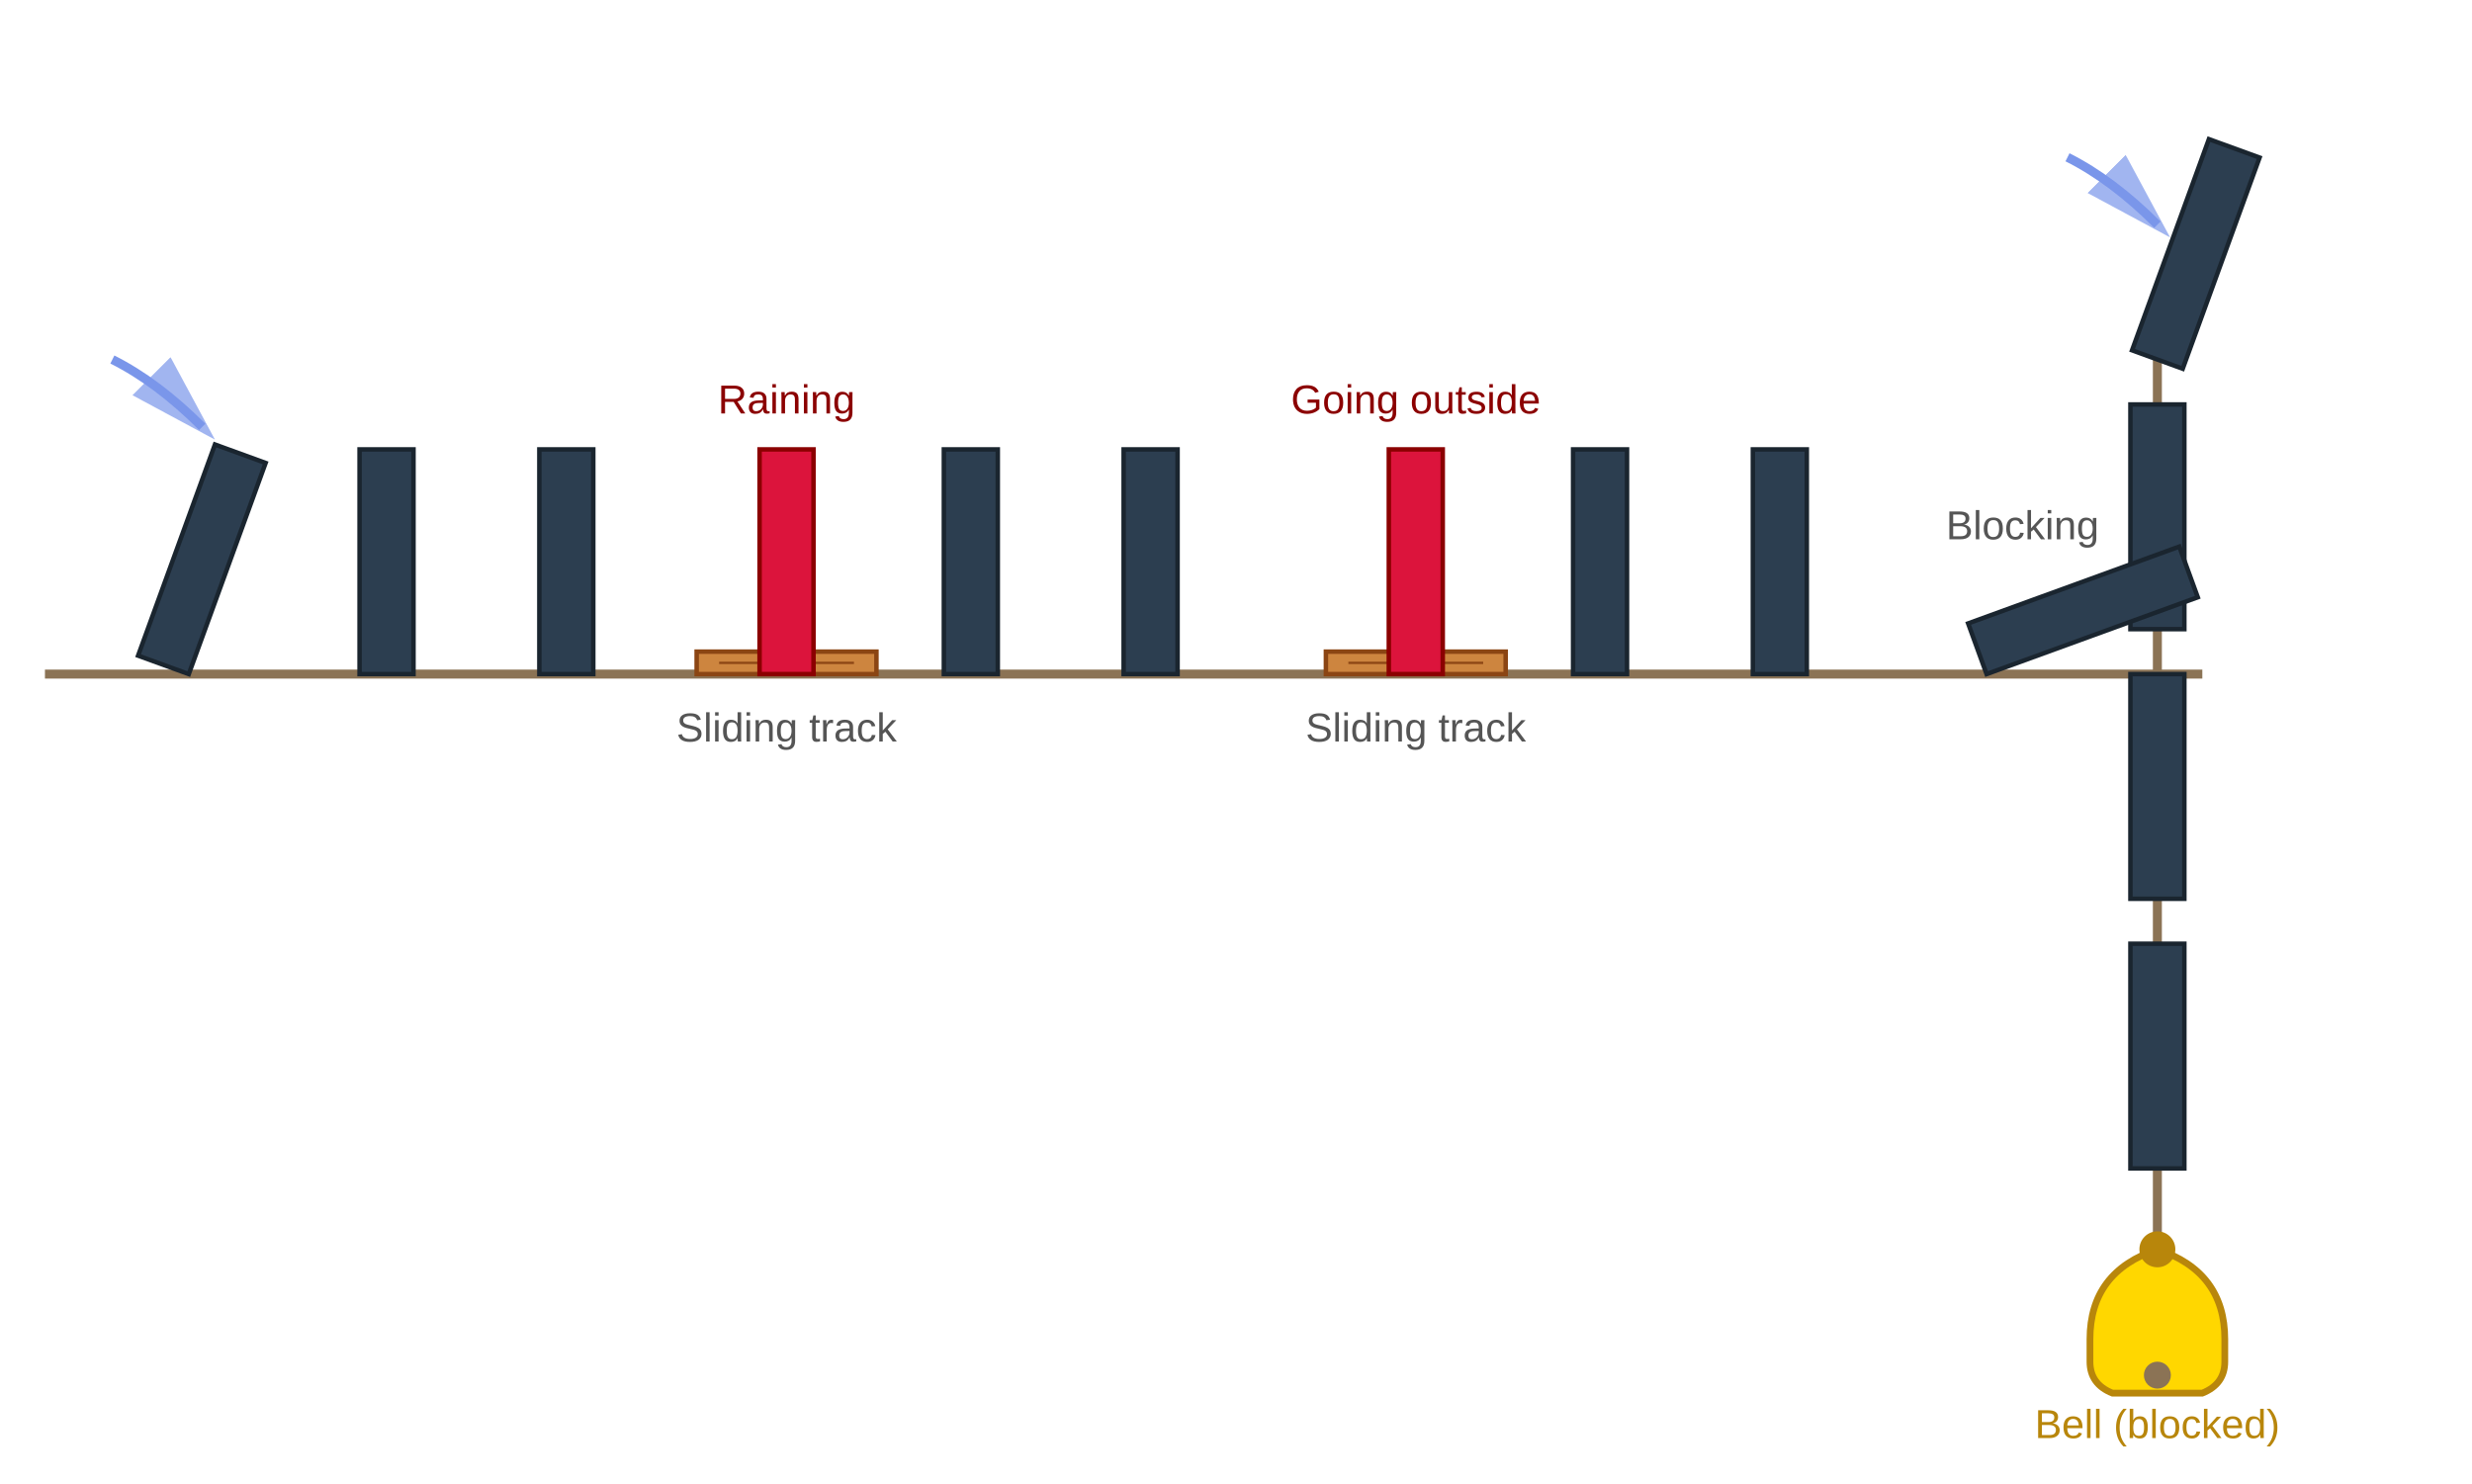
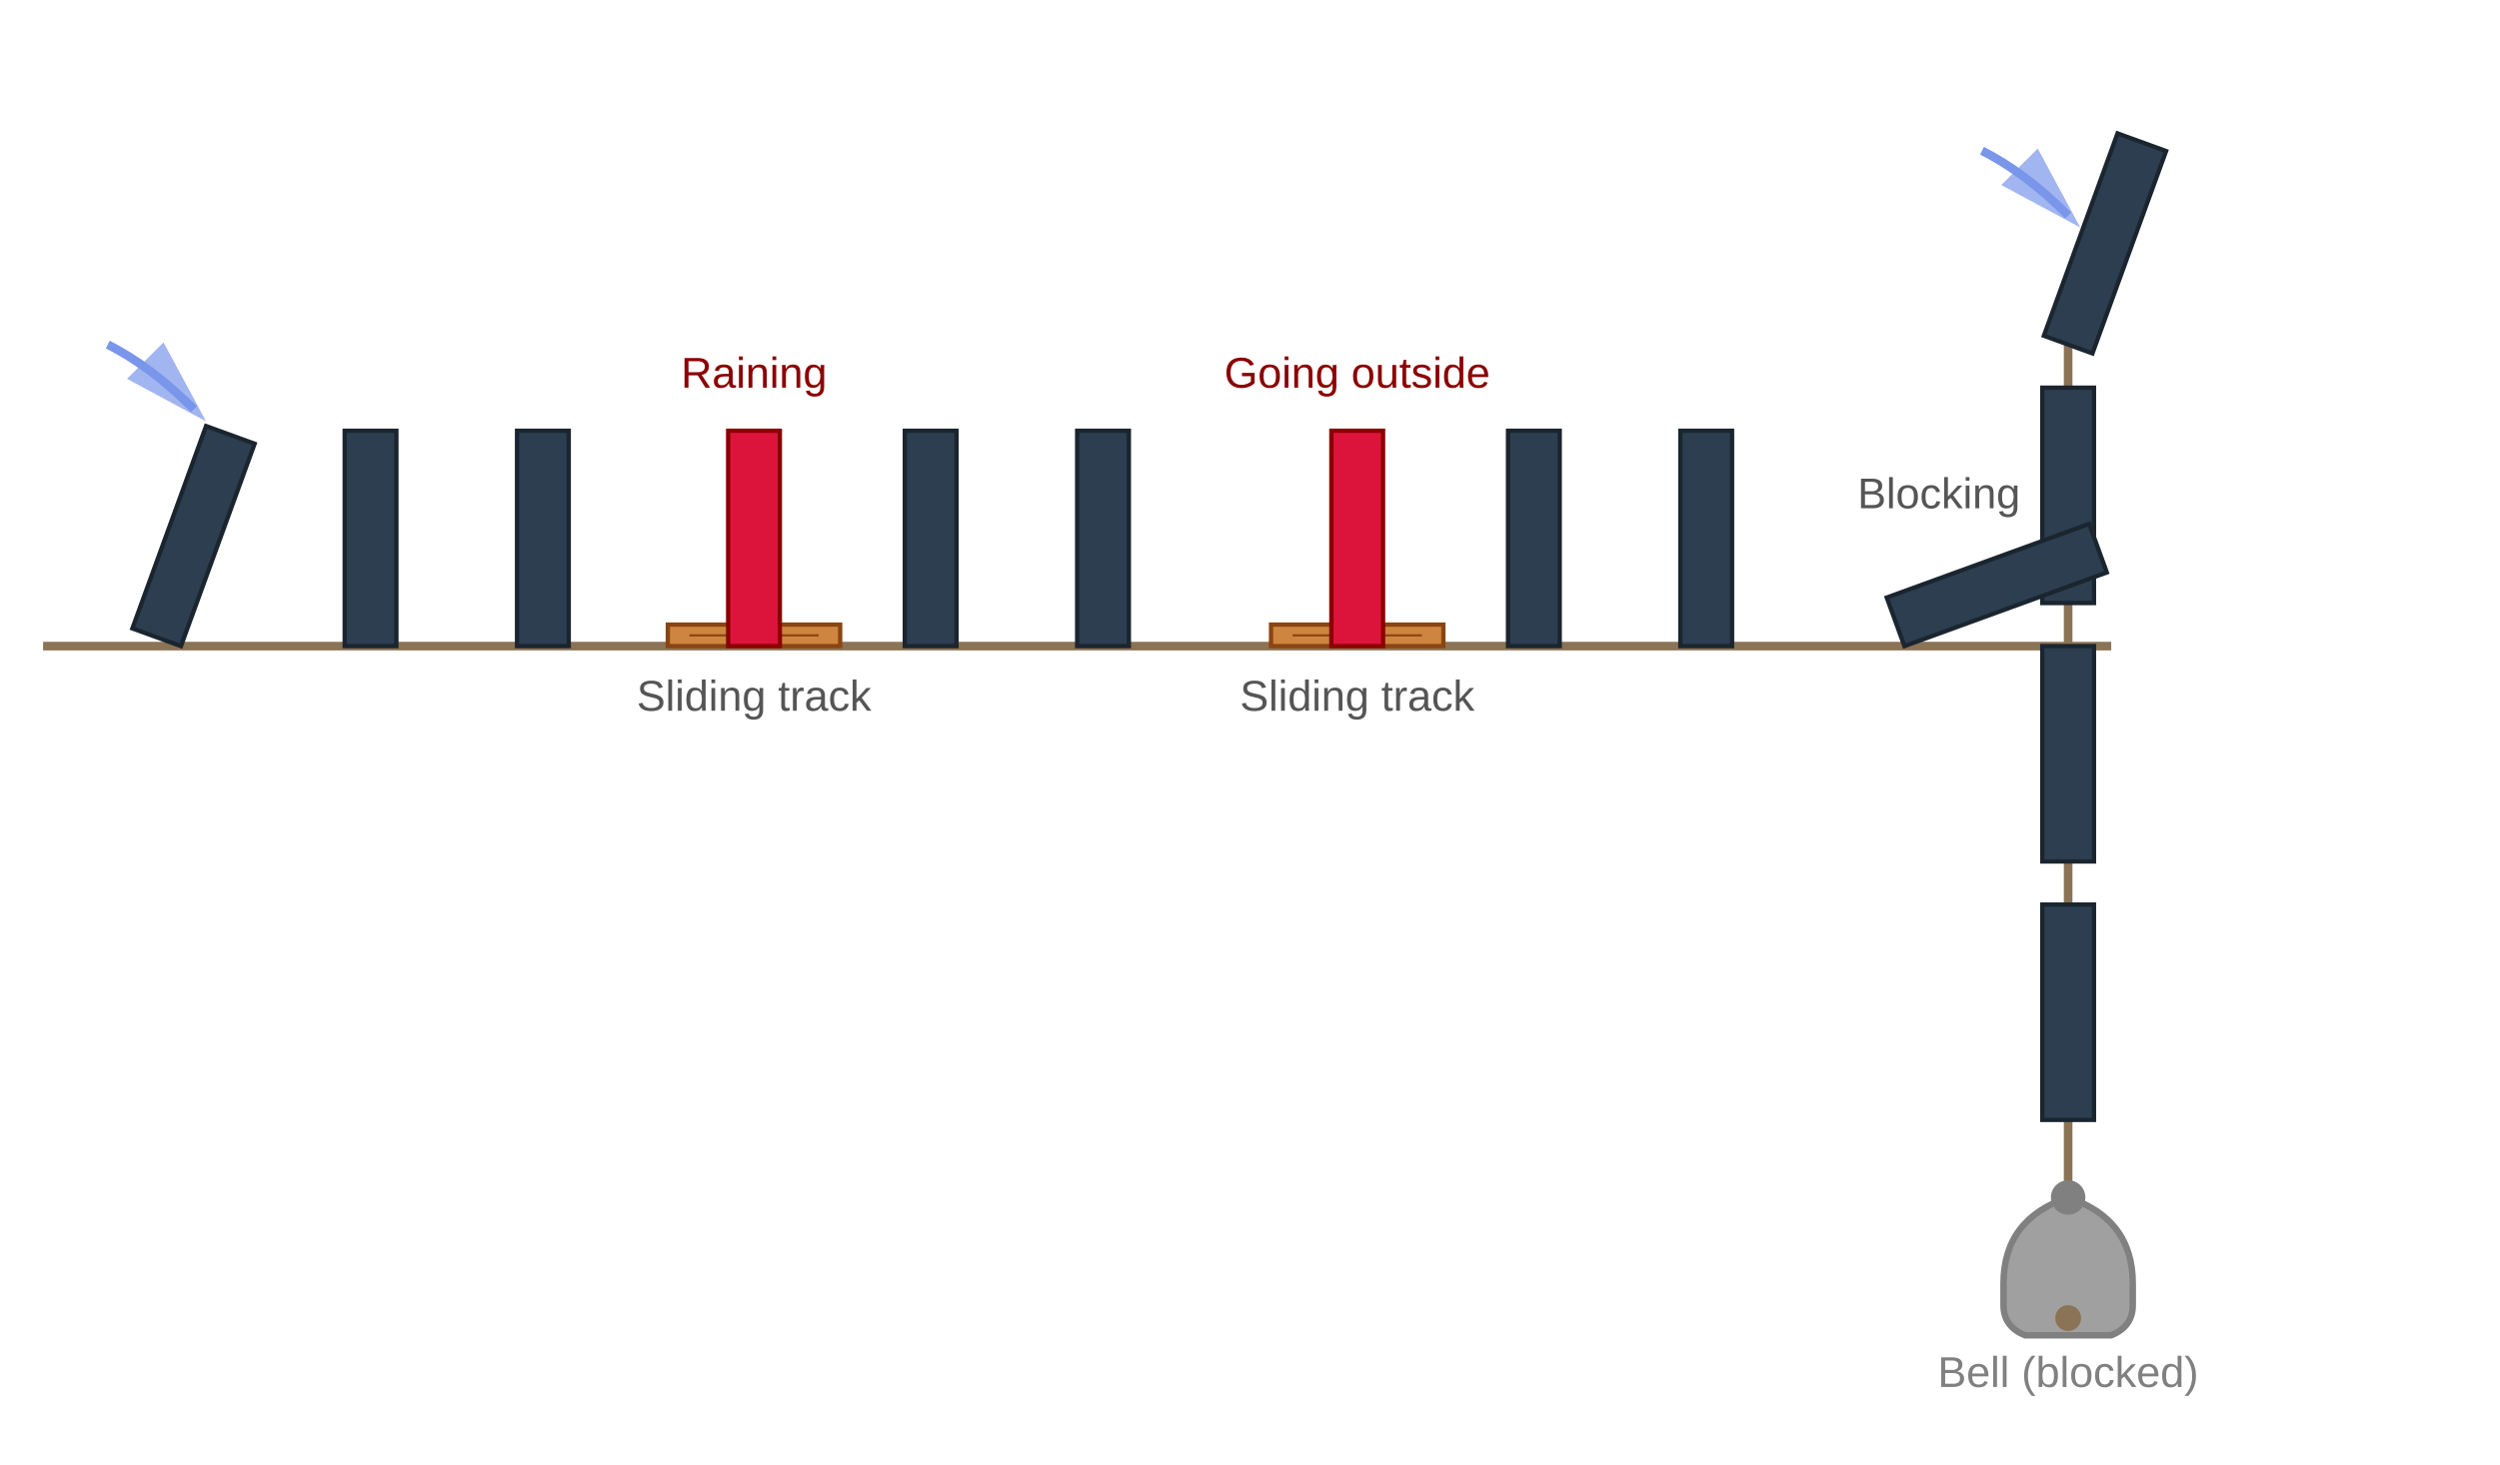
- <svg xmlns="http://www.w3.org/2000/svg" viewBox="0 0 550 330">
+ <svg xmlns="http://www.w3.org/2000/svg" viewBox="0 0 580 340">
  <line x1="10" y1="150" x2="490" y2="150" stroke="#8B7355" stroke-width="2" />
  <line x1="480" y1="80" x2="480" y2="310" stroke="#8B7355" stroke-width="2" />
  <rect x="30" y="100" width="12" height="50" fill="#2C3E50" stroke="#1A252F" stroke-width="1" transform="rotate(20 42 150)" />
  <rect x="80" y="100" width="12" height="50" fill="#2C3E50" stroke="#1A252F" stroke-width="1" />
  <rect x="120" y="100" width="12" height="50" fill="#2C3E50" stroke="#1A252F" stroke-width="1" />
  <rect x="155" y="145" width="40" height="5" fill="#CD853F" stroke="#8B4513" stroke-width="1" />
  <line x1="160" y1="147.5" x2="190" y2="147.5" stroke="#8B4513" stroke-width="0.5" />
  <rect x="169" y="100" width="12" height="50" fill="#DC143C" stroke="#8B0000" stroke-width="1" />
  <rect x="210" y="100" width="12" height="50" fill="#2C3E50" stroke="#1A252F" stroke-width="1" />
  <rect x="250" y="100" width="12" height="50" fill="#2C3E50" stroke="#1A252F" stroke-width="1" />
  <rect x="295" y="145" width="40" height="5" fill="#CD853F" stroke="#8B4513" stroke-width="1" />
  <line x1="300" y1="147.5" x2="330" y2="147.5" stroke="#8B4513" stroke-width="0.5" />
  <rect x="309" y="100" width="12" height="50" fill="#DC143C" stroke="#8B0000" stroke-width="1" />
  <rect x="350" y="100" width="12" height="50" fill="#2C3E50" stroke="#1A252F" stroke-width="1" />
  <rect x="390" y="100" width="12" height="50" fill="#2C3E50" stroke="#1A252F" stroke-width="1" />
  <rect x="474" y="30" width="12" height="50" fill="#2C3E50" stroke="#1A252F" stroke-width="1" transform="rotate(20 480 80)" />
  <rect x="474" y="90" width="12" height="50" fill="#2C3E50" stroke="#1A252F" stroke-width="1" />
  <rect x="474" y="150" width="12" height="50" fill="#2C3E50" stroke="#1A252F" stroke-width="1" />
  <rect x="474" y="210" width="12" height="50" fill="#2C3E50" stroke="#1A252F" stroke-width="1" />
  <g transform="translate(480, 278)">
-     <path d="M 0 0 Q -15 5 -15 20 L -15 25 Q -15 30 -10 32 L 10 32 Q 15 30 15 25 L 15 20 Q 15 5 0 0" fill="#FFD700" stroke="#B8860B" stroke-width="1.5" />
+     <path d="M 0 0 Q -15 5 -15 20 L -15 25 Q -15 30 -10 32 L 10 32 Q 15 30 15 25 L 15 20 Q 15 5 0 0" fill="#A0A0A0" stroke="#808080" stroke-width="1.5" />
    <circle cx="0" cy="28" r="3" fill="#8B7355" />
-     <circle cx="0" cy="0" r="4" fill="#B8860B" />
+     <circle cx="0" cy="0" r="4" fill="#808080" />
  </g>
  <rect x="430" y="100" width="12" height="50" fill="#2C3E50" stroke="#1A252F" stroke-width="1" transform="rotate(70 442 150)" />
-   <path d="M 25 80 Q 35 85 45 95" stroke="#4169E1" stroke-width="2" fill="none" marker-end="url(#arrowhead)" opacity="0.7" />
-   <path d="M 460 35 Q 470 40 480 50" stroke="#4169E1" stroke-width="2" fill="none" marker-end="url(#arrowhead2)" opacity="0.7" />
+   <path d="M 25 80 Q 35 85 45 95" stroke="#4169E1" stroke-width="2" fill="none" marker-end="url(#arrowhead-inverted1)" opacity="0.7" />
+   <path d="M 460 35 Q 470 40 480 50" stroke="#4169E1" stroke-width="2" fill="none" marker-end="url(#arrowhead-inverted2)" opacity="0.7" />
  <defs>
-     <marker id="arrowhead" markerWidth="10" markerHeight="10" refX="8" refY="3" orient="auto">
+     <marker id="arrowhead-inverted1" markerWidth="10" markerHeight="10" refX="8" refY="3" orient="auto">
      <polygon points="0 0, 10 3, 0 6" fill="#4169E1" opacity="0.7" />
    </marker>
-     <marker id="arrowhead2" markerWidth="10" markerHeight="10" refX="8" refY="3" orient="auto">
+     <marker id="arrowhead-inverted2" markerWidth="10" markerHeight="10" refX="8" refY="3" orient="auto">
      <polygon points="0 0, 10 3, 0 6" fill="#4169E1" opacity="0.7" />
    </marker>
  </defs>
-   <text x="175" y="92" text-anchor="middle" font-family="Arial, sans-serif" font-size="9" fill="#8B0000">Raining</text>
-   <text x="175" y="165" text-anchor="middle" font-family="Arial, sans-serif" font-size="9" fill="#555">Sliding track</text>
-   <text x="315" y="92" text-anchor="middle" font-family="Arial, sans-serif" font-size="9" fill="#8B0000">Going outside</text>
-   <text x="315" y="165" text-anchor="middle" font-family="Arial, sans-serif" font-size="9" fill="#555">Sliding track</text>
-   <text x="450" y="120" text-anchor="middle" font-family="Arial, sans-serif" font-size="9" fill="#555">Blocking</text>
-   <text x="480" y="320" text-anchor="middle" font-family="Arial, sans-serif" font-size="9" fill="#B8860B">Bell (blocked)</text>
+   <text x="175" y="90" text-anchor="middle" font-family="Arial, sans-serif" font-size="10" fill="#8B0000">Raining</text>
+   <text x="175" y="165" text-anchor="middle" font-family="Arial, sans-serif" font-size="10" fill="#555">Sliding track</text>
+   <text x="315" y="90" text-anchor="middle" font-family="Arial, sans-serif" font-size="10" fill="#8B0000">Going outside</text>
+   <text x="315" y="165" text-anchor="middle" font-family="Arial, sans-serif" font-size="10" fill="#555">Sliding track</text>
+   <text x="450" y="118" text-anchor="middle" font-family="Arial, sans-serif" font-size="10" fill="#555">Blocking</text>
+   <text x="480" y="322" text-anchor="middle" font-family="Arial, sans-serif" font-size="10" fill="#808080">Bell (blocked)</text>
</svg>
